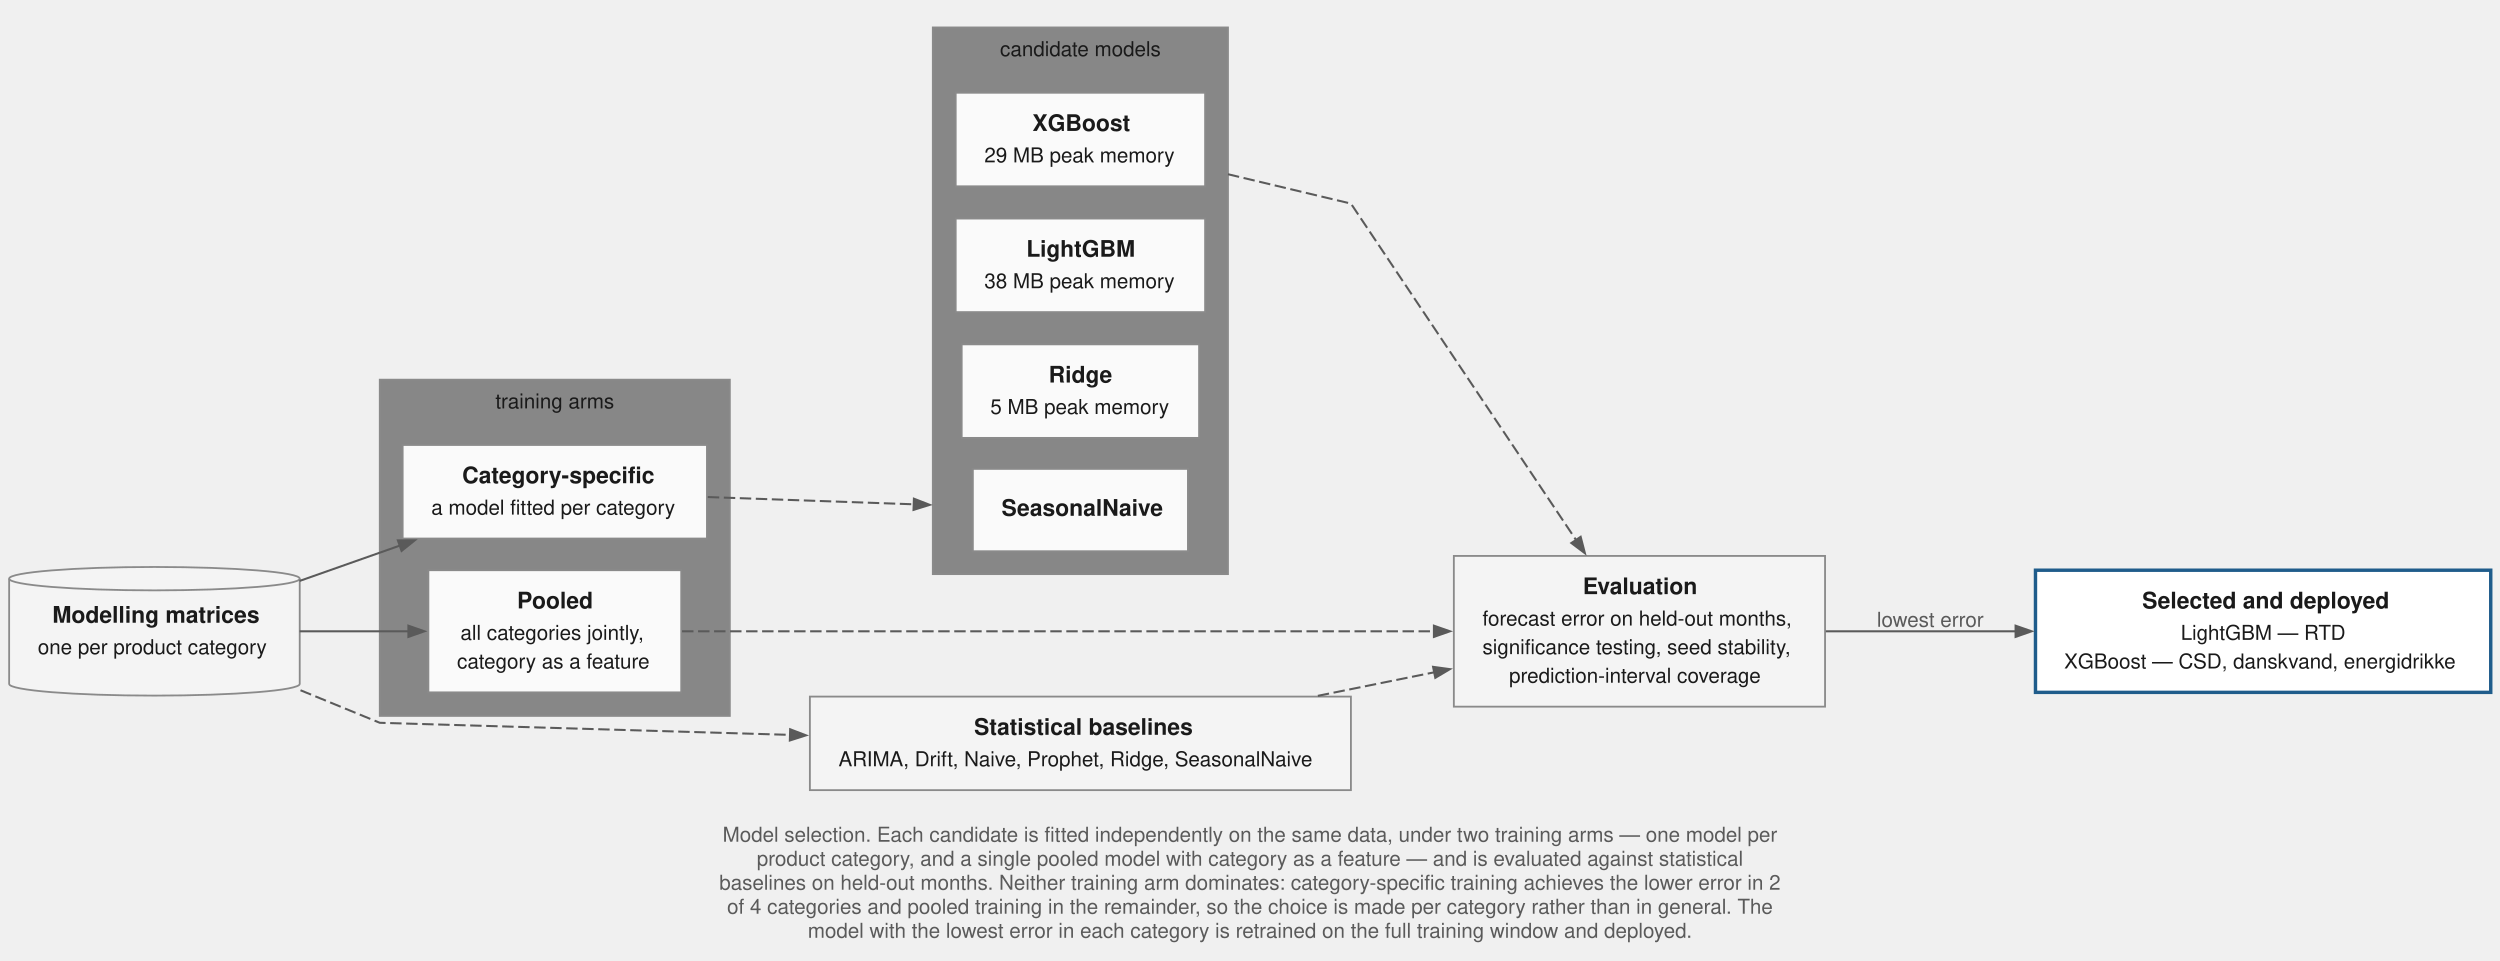
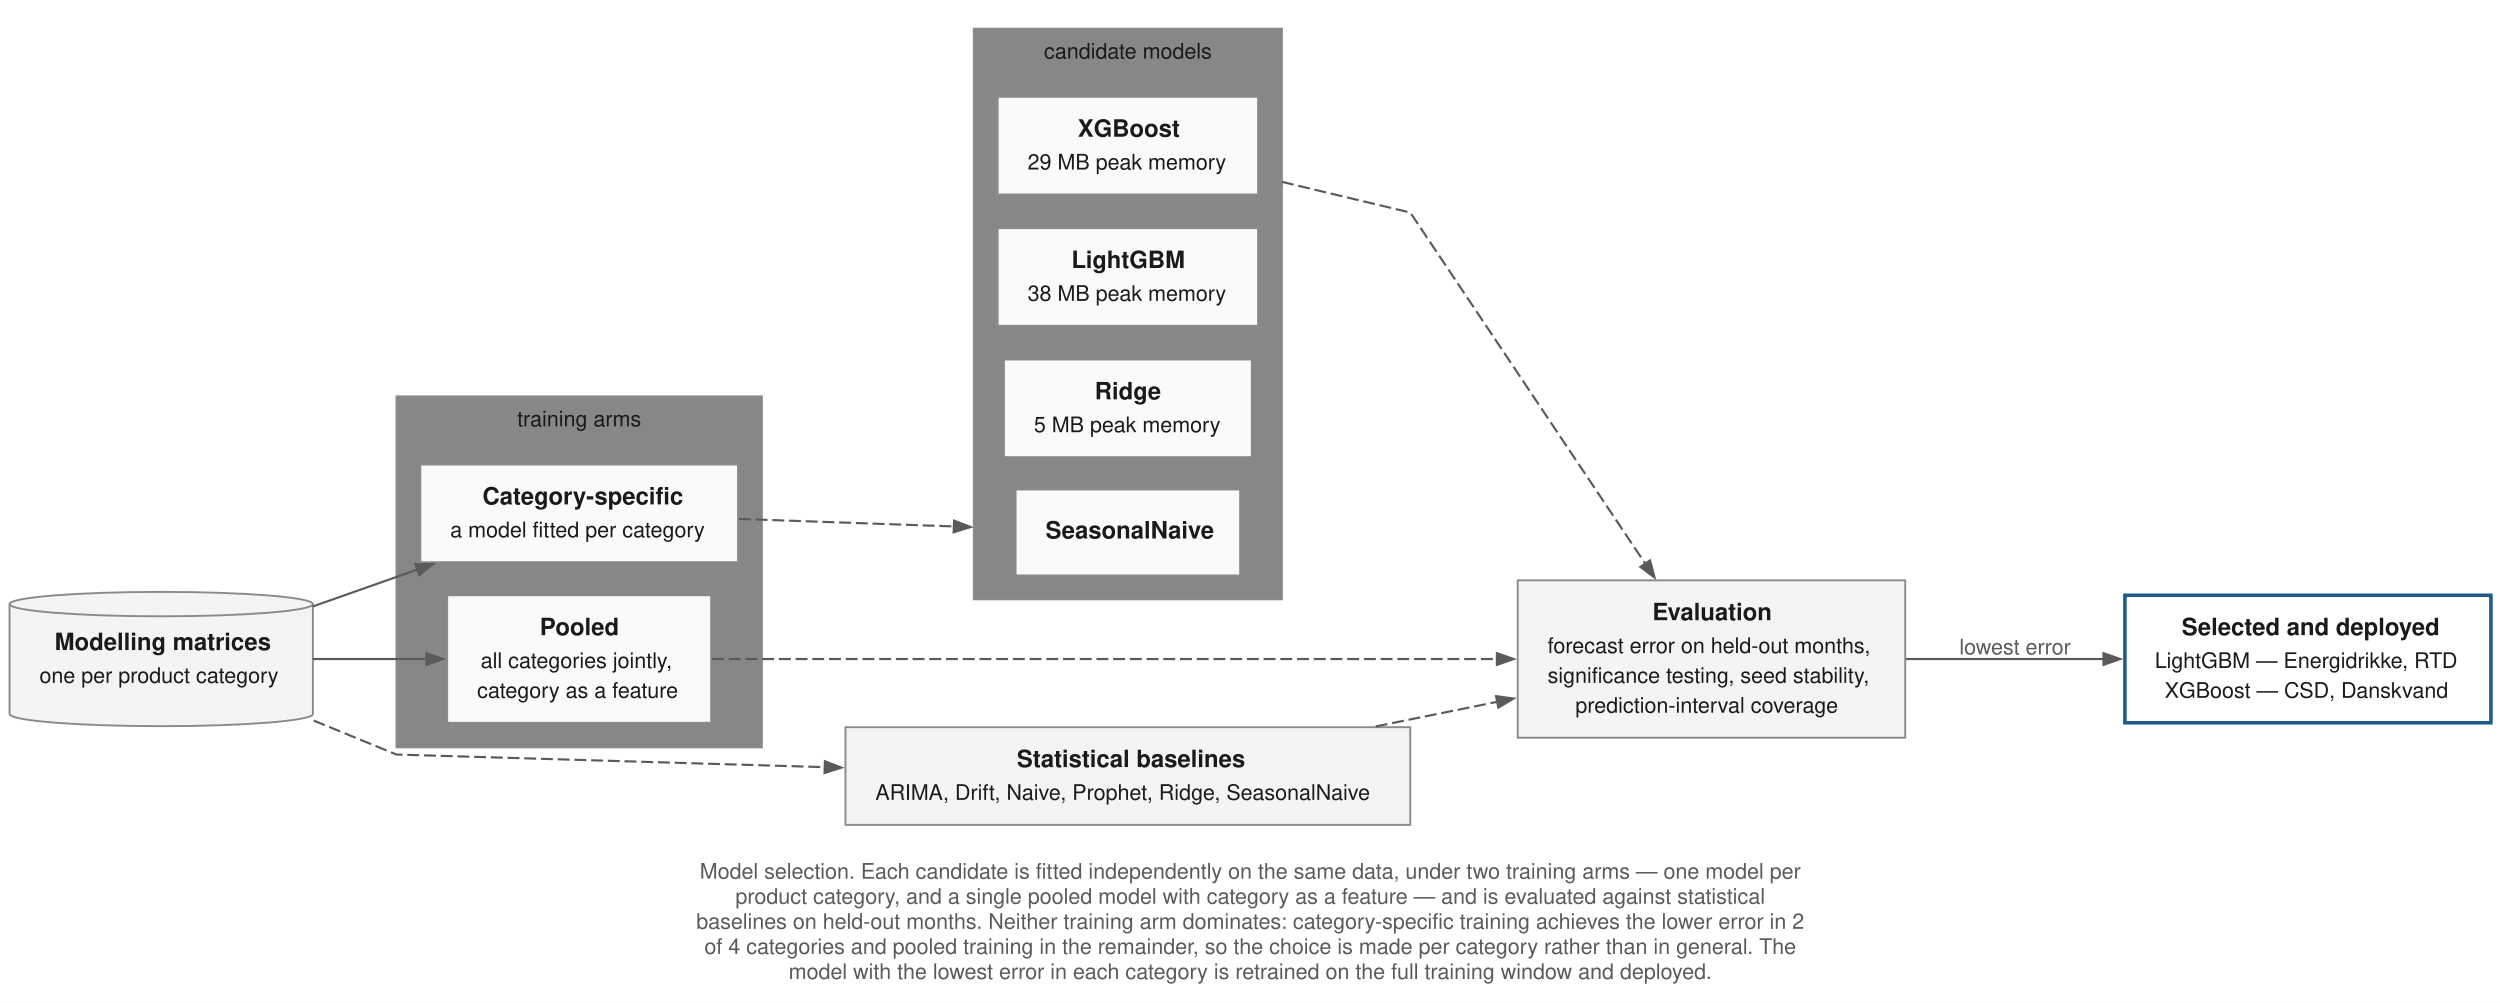
- <svg xmlns="http://www.w3.org/2000/svg" width="1093pt" height="420pt" viewBox="0.00 0.00 1093.00 420.00">
+ <svg xmlns="http://www.w3.org/2000/svg" width="1047pt" height="420pt" viewBox="0.00 0.00 1047.00 420.00">
  <g id="graph0" class="graph" transform="scale(1 1) rotate(0) translate(4 415.95)">
-     <text xml:space="preserve" text-anchor="middle" x="542.47" y="-47.95" font-family="Helvetica,sans-Serif" font-size="9.00" fill="#5a5a5a">Model selection. Each candidate is fitted independently on the same data, under two training arms — one model per</text>
-     <text xml:space="preserve" text-anchor="middle" x="542.47" y="-37.45" font-family="Helvetica,sans-Serif" font-size="9.00" fill="#5a5a5a">product category, and a single pooled model with category as a feature — and is evaluated against statistical</text>
-     <text xml:space="preserve" text-anchor="middle" x="542.47" y="-26.95" font-family="Helvetica,sans-Serif" font-size="9.00" fill="#5a5a5a">baselines on held-out months. Neither training arm dominates: category-specific training achieves the lower error in 2</text>
-     <text xml:space="preserve" text-anchor="middle" x="542.47" y="-16.45" font-family="Helvetica,sans-Serif" font-size="9.00" fill="#5a5a5a">of 4 categories and pooled training in the remainder, so the choice is made per category rather than in general. The</text>
-     <text xml:space="preserve" text-anchor="middle" x="542.47" y="-5.95" font-family="Helvetica,sans-Serif" font-size="9.00" fill="#5a5a5a">model with the lowest error in each category is retrained on the full training window and deployed.</text>
+     <polygon fill="white" stroke="none" points="-4,4 -4,-415.95 1043.2,-415.95 1043.2,4 -4,4" />
+     <text xml:space="preserve" text-anchor="middle" x="519.6" y="-47.95" font-family="Helvetica,sans-Serif" font-size="9.00" fill="#5a5a5a">Model selection. Each candidate is fitted independently on the same data, under two training arms — one model per</text>
+     <text xml:space="preserve" text-anchor="middle" x="519.6" y="-37.45" font-family="Helvetica,sans-Serif" font-size="9.00" fill="#5a5a5a">product category, and a single pooled model with category as a feature — and is evaluated against statistical</text>
+     <text xml:space="preserve" text-anchor="middle" x="519.6" y="-26.95" font-family="Helvetica,sans-Serif" font-size="9.00" fill="#5a5a5a">baselines on held-out months. Neither training arm dominates: category-specific training achieves the lower error in 2</text>
+     <text xml:space="preserve" text-anchor="middle" x="519.6" y="-16.45" font-family="Helvetica,sans-Serif" font-size="9.00" fill="#5a5a5a">of 4 categories and pooled training in the remainder, so the choice is made per category rather than in general. The</text>
+     <text xml:space="preserve" text-anchor="middle" x="519.6" y="-5.95" font-family="Helvetica,sans-Serif" font-size="9.00" fill="#5a5a5a">model with the lowest error in each category is retrained on the full training window and deployed.</text>
    <g id="clust1" class="cluster">
      <polygon fill="#878787" stroke="#8a8a8a" stroke-width="0.8" points="162.04,-102.95 162.04,-249.95 315.08,-249.95 315.08,-102.95 162.04,-102.95" />
      <text xml:space="preserve" text-anchor="middle" x="238.56" y="-237.4" font-family="Helvetica,sans-Serif" font-size="9.00" fill="#1a1a1a">training arms</text>
    </g>
    <g id="clust2" class="cluster">
      <polygon fill="#878787" stroke="#8a8a8a" stroke-width="0.8" points="403.83,-164.95 403.83,-403.95 532.87,-403.95 532.87,-164.95 403.83,-164.95" />
      <text xml:space="preserve" text-anchor="middle" x="468.35" y="-391.4" font-family="Helvetica,sans-Serif" font-size="9.00" fill="#1a1a1a">candidate models</text>
    </g>
    <g id="node1" class="node">
      <path fill="#f4f4f4" stroke="#8a8a8a" stroke-width="0.8" d="M127.04,-162.96C127.04,-165.78 98.57,-168.07 63.52,-168.07 28.47,-168.07 0,-165.78 0,-162.96 0,-162.96 0,-116.94 0,-116.94 0,-114.12 28.47,-111.83 63.52,-111.83 98.57,-111.83 127.04,-114.12 127.04,-116.94 127.04,-116.94 127.04,-162.96 127.04,-162.96" />
      <path fill="none" stroke="#8a8a8a" stroke-width="0.8" d="M127.04,-162.96C127.04,-160.14 98.57,-157.84 63.52,-157.84 28.47,-157.84 0,-160.14 0,-162.96" />
      <text xml:space="preserve" text-anchor="start" x="18.89" y="-143.7" font-family="Helvetica,sans-Serif" font-weight="bold" font-size="10.00" fill="#1a1a1a">Modelling matrices</text>
      <text xml:space="preserve" text-anchor="start" x="12.52" y="-129.95" font-family="Helvetica,sans-Serif" font-size="9.00" fill="#1a1a1a">one per product category</text>
    </g>
    <g id="node2" class="node">
      <polygon fill="#fafafa" stroke="#8a8a8a" stroke-width="0.8" points="305.08,-221.4 172.04,-221.4 172.04,-180.5 305.08,-180.5 305.08,-221.4" />
      <text xml:space="preserve" text-anchor="start" x="198.06" y="-204.7" font-family="Helvetica,sans-Serif" font-weight="bold" font-size="10.00" fill="#1a1a1a">Category-specific</text>
      <text xml:space="preserve" text-anchor="start" x="184.56" y="-190.95" font-family="Helvetica,sans-Serif" font-size="9.00" fill="#1a1a1a">a model fitted per category</text>
    </g>
    <g id="edge1" class="edge">
      <path fill="none" stroke="#5a5a5a" stroke-width="0.9" d="M126.99,-161.97C141.34,-167.03 156.64,-172.42 171.14,-177.54" />
      <polygon fill="#5a5a5a" stroke="#5a5a5a" stroke-width="0.9" points="169.94,-179.71 177.36,-179.73 171.57,-175.09 169.94,-179.71" />
    </g>
    <g id="node3" class="node">
      <polygon fill="#fafafa" stroke="#8a8a8a" stroke-width="0.8" points="293.83,-166.65 183.29,-166.65 183.29,-113.25 293.83,-113.25 293.83,-166.65" />
      <text xml:space="preserve" text-anchor="start" x="222.06" y="-149.95" font-family="Helvetica,sans-Serif" font-weight="bold" font-size="10.00" fill="#1a1a1a">Pooled</text>
      <text xml:space="preserve" text-anchor="start" x="197.31" y="-136.2" font-family="Helvetica,sans-Serif" font-size="9.00" fill="#1a1a1a">all categories jointly,</text>
      <text xml:space="preserve" text-anchor="start" x="195.81" y="-123.7" font-family="Helvetica,sans-Serif" font-size="9.00" fill="#1a1a1a">category as a feature</text>
    </g>
    <g id="edge2" class="edge">
      <path fill="none" stroke="#5a5a5a" stroke-width="0.9" d="M126.99,-139.95C142.57,-139.95 159.28,-139.95 174.87,-139.95" />
      <polygon fill="#5a5a5a" stroke="#5a5a5a" stroke-width="0.9" points="174.55,-142.4 181.55,-139.95 174.55,-137.5 174.55,-142.4" />
    </g>
    <g id="node8" class="node">
      <polygon fill="#f4f4f4" stroke="#8a8a8a" stroke-width="0.8" points="586.62,-111.4 350.08,-111.4 350.08,-70.5 586.62,-70.5 586.62,-111.4" />
      <text xml:space="preserve" text-anchor="start" x="421.85" y="-94.7" font-family="Helvetica,sans-Serif" font-weight="bold" font-size="10.00" fill="#1a1a1a">Statistical baselines</text>
      <text xml:space="preserve" text-anchor="start" x="362.6" y="-80.95" font-family="Helvetica,sans-Serif" font-size="9.00" fill="#1a1a1a">ARIMA, Drift, Naive, Prophet, Ridge, SeasonalNaive</text>
    </g>
    <g id="edge6" class="edge">
      <path fill="none" stroke="#5a5a5a" stroke-width="0.9" stroke-dasharray="5,2" d="M127.38,-114.17C146.25,-106.43 162.04,-99.95 162.04,-99.95 162.04,-99.95 257.48,-97.14 341.64,-94.66" />
      <polygon fill="#5a5a5a" stroke="#5a5a5a" stroke-width="0.9" points="341.46,-97.11 348.38,-94.46 341.32,-92.21 341.46,-97.11" />
    </g>
    <g id="node4" class="node">
      <polygon fill="#fafafa" stroke="#8a8a8a" stroke-width="0.8" points="515.37,-210.95 421.33,-210.95 421.33,-174.95 515.37,-174.95 515.37,-210.95" />
      <text xml:space="preserve" text-anchor="start" x="433.85" y="-190.45" font-family="Helvetica,sans-Serif" font-weight="bold" font-size="10.00" fill="#1a1a1a">SeasonalNaive</text>
    </g>
    <g id="edge3" class="edge">
      <path fill="none" stroke="#5a5a5a" stroke-width="0.9" stroke-dasharray="5,2" d="M305.45,-198.64C333.75,-197.64 366.9,-196.48 395.8,-195.46" />
      <polygon fill="#5a5a5a" stroke="#5a5a5a" stroke-width="0.9" points="395.56,-197.92 402.47,-195.23 395.39,-193.03 395.56,-197.92" />
    </g>
    <g id="node9" class="node">
      <polygon fill="#f4f4f4" stroke="#8a8a8a" stroke-width="0.8" points="793.91,-172.9 631.62,-172.9 631.62,-107 793.91,-107 793.91,-172.9" />
      <text xml:space="preserve" text-anchor="start" x="688.01" y="-156.2" font-family="Helvetica,sans-Serif" font-weight="bold" font-size="10.00" fill="#1a1a1a">Evaluation</text>
      <text xml:space="preserve" text-anchor="start" x="644.14" y="-142.45" font-family="Helvetica,sans-Serif" font-size="9.00" fill="#1a1a1a">forecast error on held-out months,</text>
      <text xml:space="preserve" text-anchor="start" x="644.14" y="-129.95" font-family="Helvetica,sans-Serif" font-size="9.00" fill="#1a1a1a">significance testing, seed stability,</text>
      <text xml:space="preserve" text-anchor="start" x="655.76" y="-117.45" font-family="Helvetica,sans-Serif" font-size="9.00" fill="#1a1a1a">prediction-interval coverage</text>
    </g>
    <g id="edge5" class="edge">
      <path fill="none" stroke="#5a5a5a" stroke-width="0.9" stroke-dasharray="5,2" d="M294.19,-139.95C374.75,-139.95 526.28,-139.95 622.96,-139.95" />
      <polygon fill="#5a5a5a" stroke="#5a5a5a" stroke-width="0.9" points="622.91,-142.4 629.91,-139.95 622.91,-137.5 622.91,-142.4" />
    </g>
    <g id="node5" class="node">
      <polygon fill="#fafafa" stroke="#8a8a8a" stroke-width="0.8" points="520.24,-265.4 416.45,-265.4 416.45,-224.5 520.24,-224.5 520.24,-265.4" />
      <text xml:space="preserve" text-anchor="start" x="454.47" y="-248.7" font-family="Helvetica,sans-Serif" font-weight="bold" font-size="10.00" fill="#1a1a1a">Ridge</text>
      <text xml:space="preserve" text-anchor="start" x="428.97" y="-234.95" font-family="Helvetica,sans-Serif" font-size="9.00" fill="#1a1a1a">5 MB peak memory</text>
    </g>
    <g id="node6" class="node">
      <polygon fill="#fafafa" stroke="#8a8a8a" stroke-width="0.8" points="522.87,-320.4 413.83,-320.4 413.83,-279.5 522.87,-279.5 522.87,-320.4" />
      <text xml:space="preserve" text-anchor="start" x="444.72" y="-303.7" font-family="Helvetica,sans-Serif" font-weight="bold" font-size="10.00" fill="#1a1a1a">LightGBM</text>
      <text xml:space="preserve" text-anchor="start" x="426.35" y="-289.95" font-family="Helvetica,sans-Serif" font-size="9.00" fill="#1a1a1a">38 MB peak memory</text>
    </g>
    <g id="node7" class="node">
      <polygon fill="#fafafa" stroke="#8a8a8a" stroke-width="0.8" points="522.87,-375.4 413.83,-375.4 413.83,-334.5 522.87,-334.5 522.87,-375.4" />
      <text xml:space="preserve" text-anchor="start" x="447.35" y="-358.7" font-family="Helvetica,sans-Serif" font-weight="bold" font-size="10.00" fill="#1a1a1a">XGBoost</text>
      <text xml:space="preserve" text-anchor="start" x="426.35" y="-344.95" font-family="Helvetica,sans-Serif" font-size="9.00" fill="#1a1a1a">29 MB peak memory</text>
    </g>
    <g id="edge4" class="edge">
      <path fill="none" stroke="#5a5a5a" stroke-width="0.9" stroke-dasharray="5,2" d="M532.87,-339.78C560.47,-333.19 586.62,-326.95 586.62,-326.95 586.62,-326.95 648.36,-234.7 685.11,-179.78" />
      <polygon fill="#5a5a5a" stroke="#5a5a5a" stroke-width="0.9" points="687.06,-181.26 688.92,-174.08 682.99,-178.54 687.06,-181.26" />
    </g>
    <g id="edge7" class="edge">
      <path fill="none" stroke="#5a5a5a" stroke-width="0.9" stroke-dasharray="5,2" d="M572.16,-111.73C589.12,-115.16 606.58,-118.69 623.16,-122.04" />
      <polygon fill="#5a5a5a" stroke="#5a5a5a" stroke-width="0.9" points="622.54,-124.41 629.89,-123.4 623.51,-119.61 622.54,-124.41" />
    </g>
    <g id="node10" class="node">
-       <polygon fill="white" stroke="#1f5c8b" stroke-width="1.5" points="1084.95,-166.65 885.91,-166.65 885.91,-113.25 1084.95,-113.25 1084.95,-166.65" />
-       <text xml:space="preserve" text-anchor="start" x="932.55" y="-149.95" font-family="Helvetica,sans-Serif" font-weight="bold" font-size="10.00" fill="#1a1a1a">Selected and deployed</text>
-       <text xml:space="preserve" text-anchor="start" x="949.43" y="-136.2" font-family="Helvetica,sans-Serif" font-size="9.00" fill="#1a1a1a">LightGBM — RTD</text>
-       <text xml:space="preserve" text-anchor="start" x="898.43" y="-123.7" font-family="Helvetica,sans-Serif" font-size="9.00" fill="#1a1a1a">XGBoost — CSD, danskvand, energidrikke</text>
+       <polygon fill="white" stroke="#1f5c8b" stroke-width="1.5" points="1039.2,-166.65 885.91,-166.65 885.91,-113.25 1039.2,-113.25 1039.2,-166.65" />
+       <text xml:space="preserve" text-anchor="start" x="909.68" y="-149.95" font-family="Helvetica,sans-Serif" font-weight="bold" font-size="10.00" fill="#1a1a1a">Selected and deployed</text>
+       <text xml:space="preserve" text-anchor="start" x="898.43" y="-136.2" font-family="Helvetica,sans-Serif" font-size="9.00" fill="#1a1a1a">LightGBM — Energidrikke, RTD</text>
+       <text xml:space="preserve" text-anchor="start" x="902.55" y="-123.7" font-family="Helvetica,sans-Serif" font-size="9.00" fill="#1a1a1a">XGBoost — CSD, Danskvand</text>
    </g>
    <g id="edge8" class="edge">
-       <path fill="none" stroke="#5a5a5a" stroke-width="0.9" d="M794.24,-139.95C820.34,-139.95 849.71,-139.95 877.42,-139.95" />
-       <polygon fill="#5a5a5a" stroke="#5a5a5a" stroke-width="0.9" points="877.21,-142.4 884.21,-139.95 877.21,-137.5 877.21,-142.4" />
+       <path fill="none" stroke="#5a5a5a" stroke-width="0.9" d="M794.22,-139.95C820.73,-139.95 850.27,-139.95 877.07,-139.95" />
+       <polygon fill="#5a5a5a" stroke="#5a5a5a" stroke-width="0.9" points="876.94,-142.4 883.94,-139.95 876.94,-137.5 876.94,-142.4" />
      <text xml:space="preserve" text-anchor="middle" x="839.91" y="-141.9" font-family="Helvetica,sans-Serif" font-size="9.00" fill="#5a5a5a">lowest error</text>
    </g>
  </g>
</svg>
